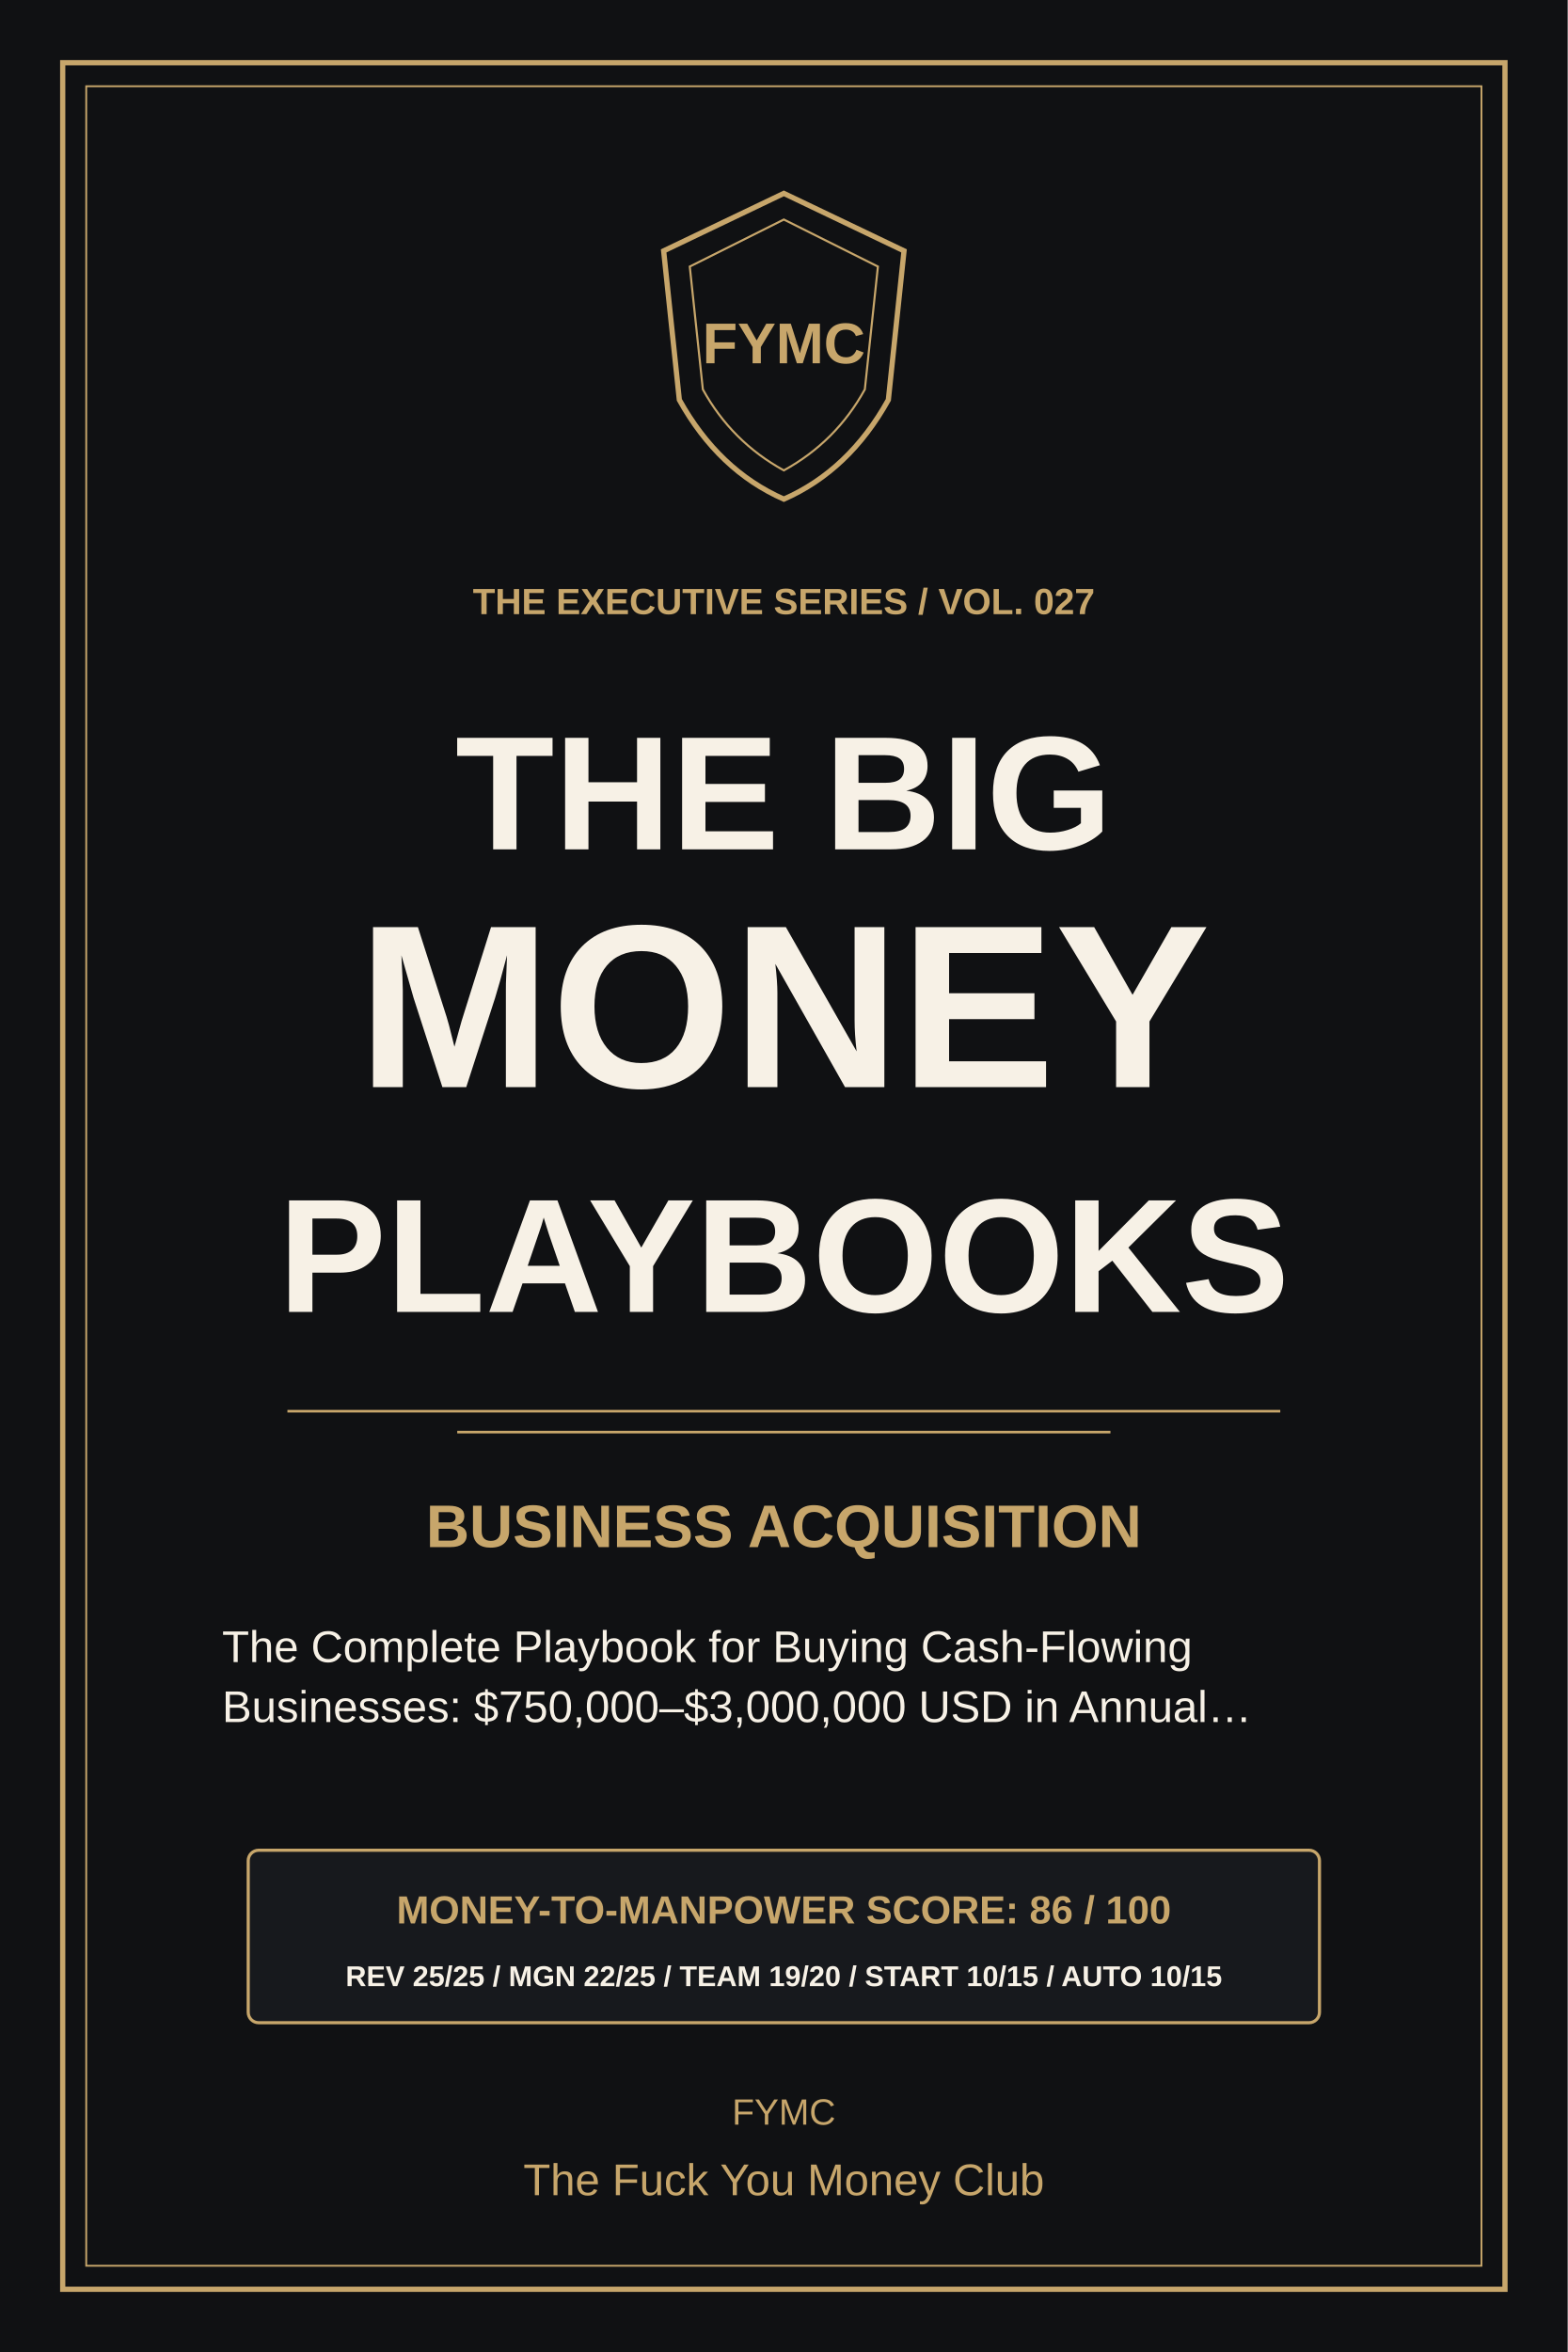
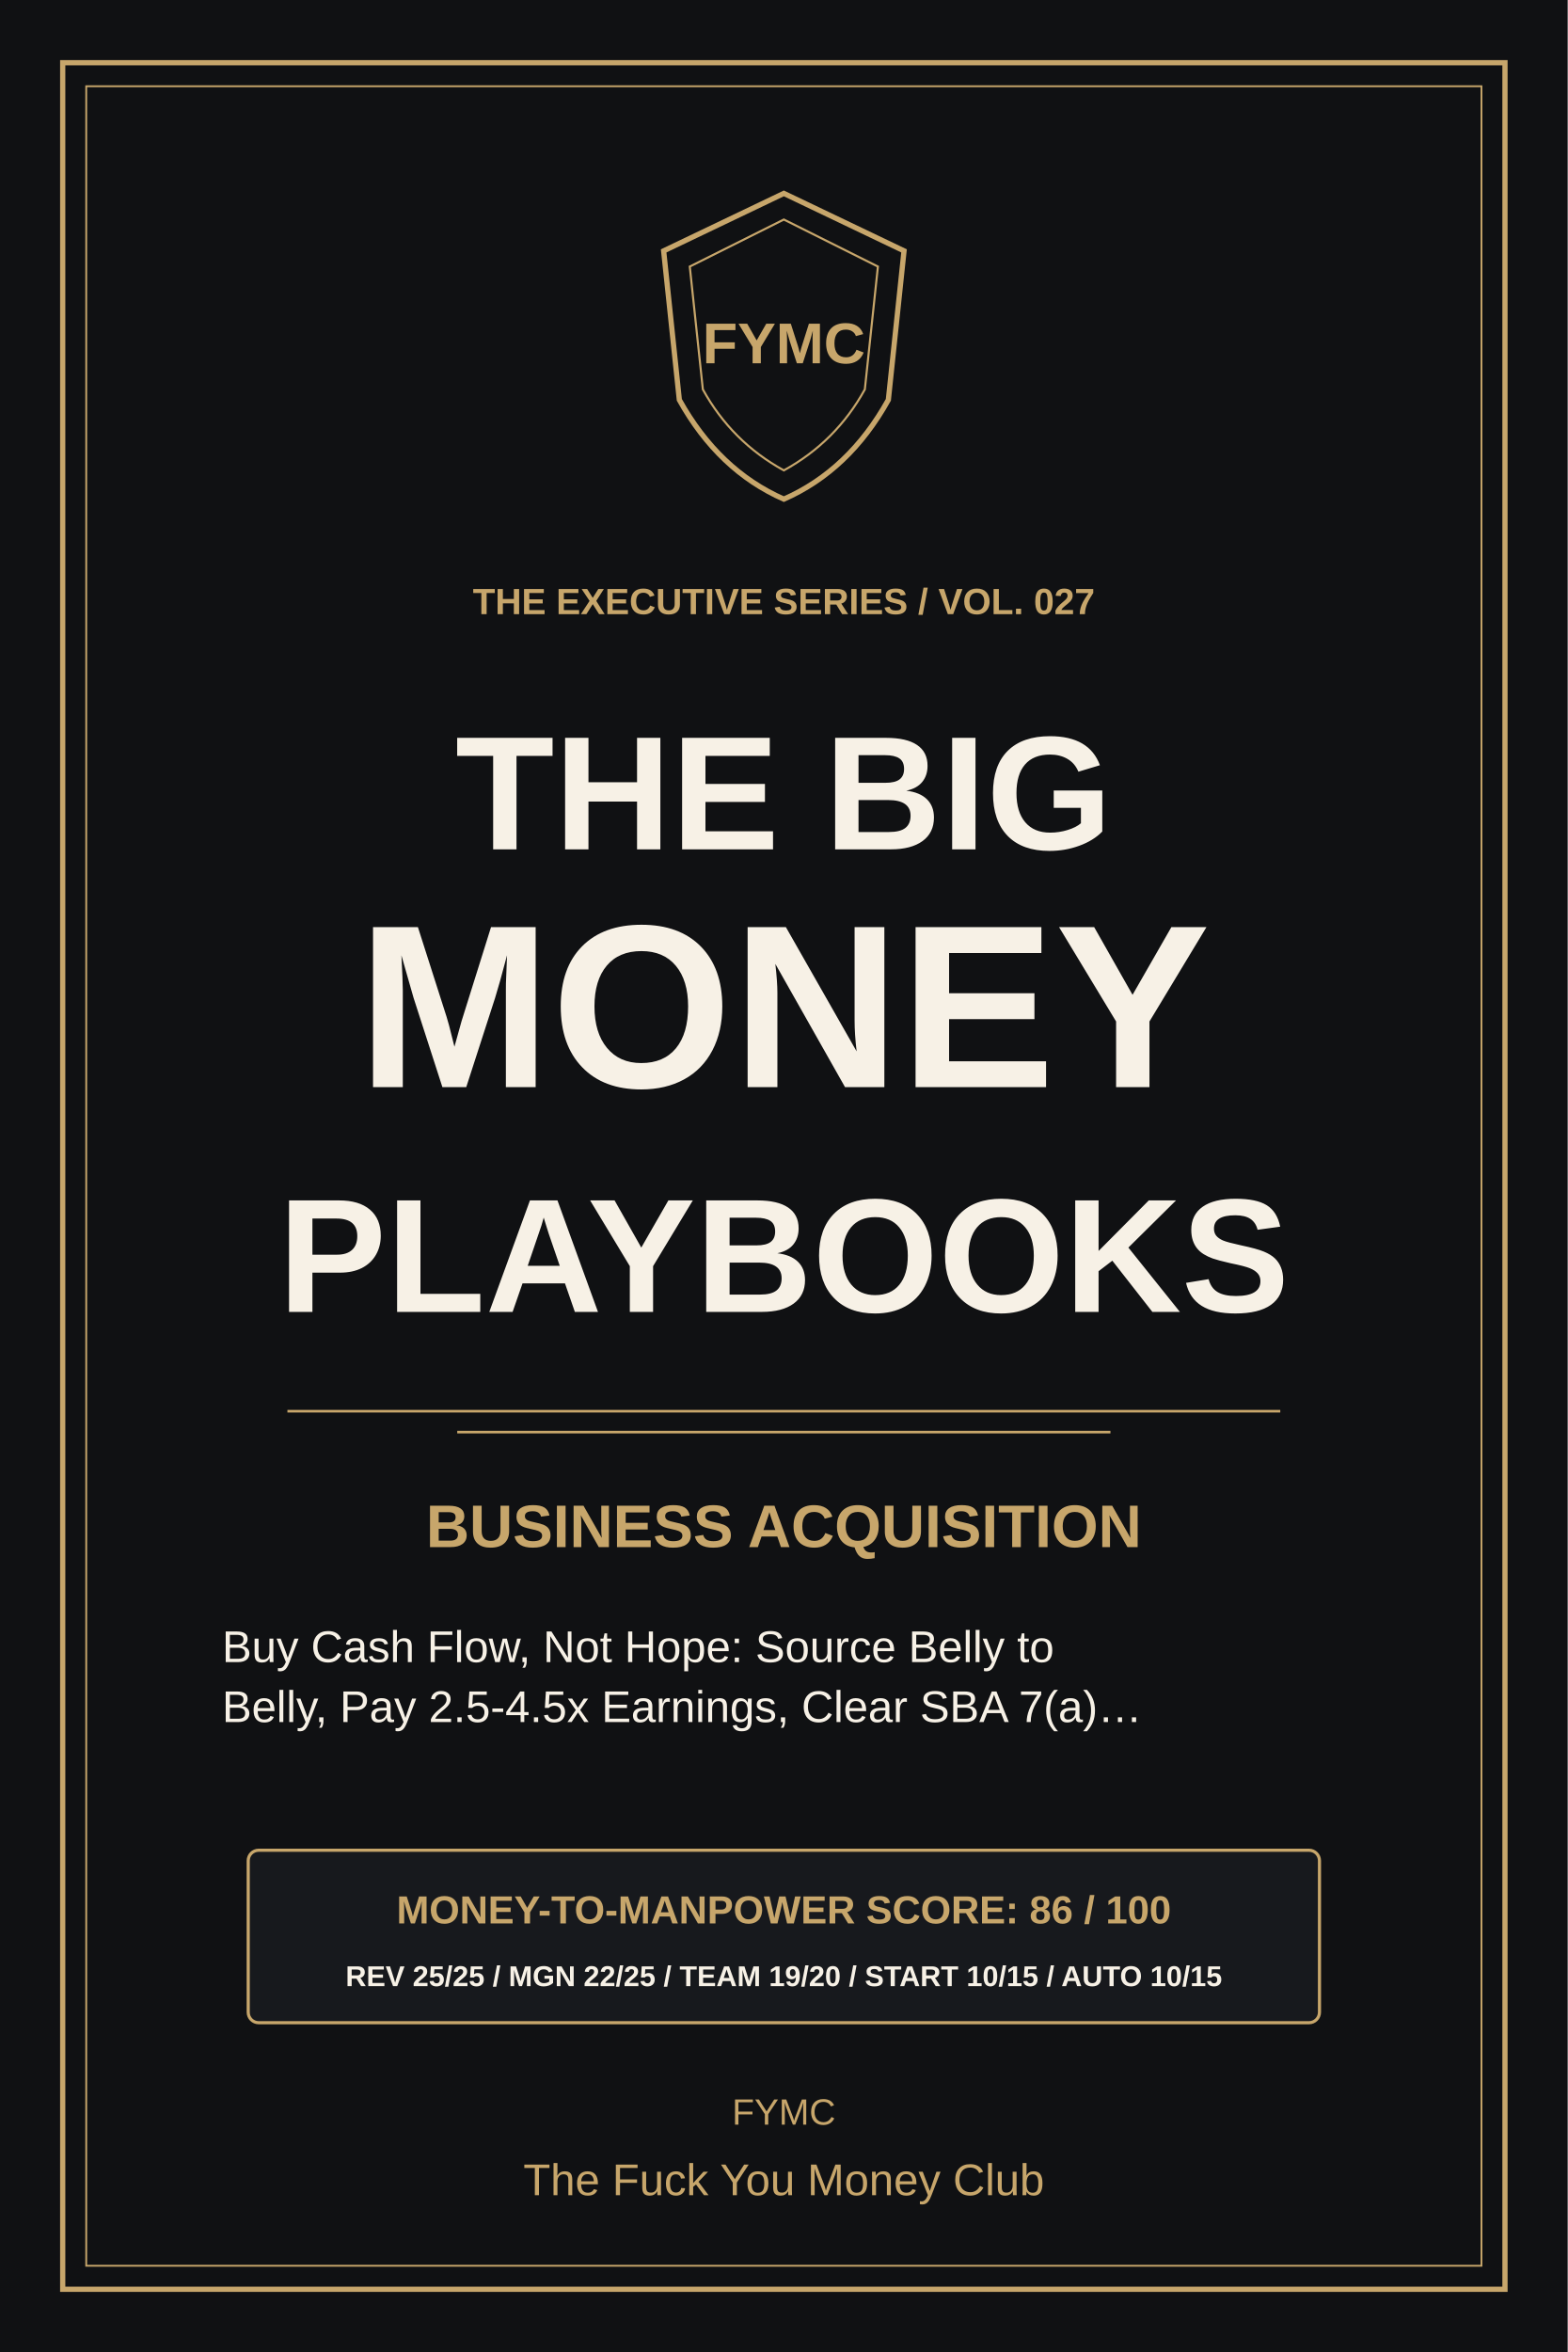
<svg xmlns="http://www.w3.org/2000/svg" width="600" height="900" viewBox="0 0 600 900" role="img" aria-labelledby="art-title art-desc">
  <defs>
    <linearGradient id="stage" x2="0.25" y2="1">
      <stop stop-color="#F5F2EC" />
      <stop offset="1" stop-color="#CEC8BC" />
    </linearGradient>
    <linearGradient id="pages" x2="1" y2="0">
      <stop stop-color="#AAA69C" />
      <stop offset="0.22" stop-color="#FFFDF5" />
      <stop offset="0.8" stop-color="#E4DFD3" />
      <stop offset="1" stop-color="#BAB4A6" />
    </linearGradient>
    <linearGradient id="foil" x2="1" y2="0.3">
      <stop stop-color="#FFFFFF" stop-opacity="0.18" />
      <stop offset="0.3" stop-color="#FFFFFF" stop-opacity="0" />
      <stop offset="1" stop-color="#000000" stop-opacity="0.2" />
    </linearGradient>
    <linearGradient id="metal" x2="1" y2="1">
      <stop stop-color="#797D80" />
      <stop offset="0.35" stop-color="#272A2D" />
      <stop offset="0.72" stop-color="#090B0C" />
      <stop offset="1" stop-color="#63676A" />
    </linearGradient>
    <linearGradient id="glass" x2="1" y2="1">
      <stop stop-color="#FFFFFF" stop-opacity="0.14" />
      <stop offset="0.48" stop-color="#FFFFFF" stop-opacity="0" />
    </linearGradient>
    <filter id="shadow" x="-50%" y="-100%" width="200%" height="300%">
      <feGaussianBlur stdDeviation="15" />
    </filter>
  </defs>
  <rect x="0" y="0" width="600" height="900" rx="0" fill="#101113" stroke="none" stroke-width="1" />
  <rect x="24" y="24" width="552" height="852" rx="0" fill="none" stroke="#C7A66B" stroke-width="2" />
  <rect x="33" y="33" width="534" height="834" rx="0" fill="none" stroke="#C7A66B" stroke-width="0.7" />
  <path d="M300 74 L346 96 L340 153 Q325 180 300 191 Q275 180 260 153 L254 96 Z" fill="none" stroke="#C7A66B" stroke-width="2" />
  <path d="M300 84 L336 102 L331 149 Q320 169 300 180 Q280 169 269 149 L264 102 Z" fill="none" stroke="#C7A66B" stroke-width="0.8" />
  <text x="300" y="139" fill="#C7A66B" font-family="Arial, Helvetica, sans-serif" font-size="22" font-weight="700" text-anchor="middle">FYMC</text>
  <text x="300" y="235" fill="#C7A66B" font-family="Arial, Helvetica, sans-serif" font-size="14" font-weight="700" text-anchor="middle">THE EXECUTIVE SERIES / VOL. 027</text>
  <text x="300" y="325" fill="#F7F1E6" font-family="Arial, Helvetica, sans-serif" font-size="62" font-weight="800" text-anchor="middle">THE BIG</text>
  <text x="300" y="416" fill="#F7F1E6" font-family="Arial, Helvetica, sans-serif" font-size="89" font-weight="800" text-anchor="middle">MONEY</text>
  <text x="300" y="502" fill="#F7F1E6" font-family="Arial, Helvetica, sans-serif" font-size="62" font-weight="800" text-anchor="middle">PLAYBOOKS</text>
  <path d="M110 540 H490 M175 548 H425" fill="none" stroke="#C7A66B" stroke-width="1" />
  <text x="300" y="592" fill="#C7A66B" font-family="Arial, Helvetica, sans-serif" font-size="23" font-weight="600" text-anchor="middle">BUSINESS ACQUISITION</text>
-   <text x="85" y="636.0" fill="#F7F1E6" font-family="Arial, Helvetica, sans-serif" font-size="17" font-weight="400" text-anchor="start">The Complete Playbook for Buying Cash-Flowing</text>
-   <text x="85" y="658.95" fill="#F7F1E6" font-family="Arial, Helvetica, sans-serif" font-size="17" font-weight="400" text-anchor="start">Businesses: $750,000–$3,000,000 USD in Annual…</text>
+   <text x="85" y="636.0" fill="#F7F1E6" font-family="Arial, Helvetica, sans-serif" font-size="17" font-weight="400" text-anchor="start">Buy Cash Flow, Not Hope: Source Belly to</text>
+   <text x="85" y="658.95" fill="#F7F1E6" font-family="Arial, Helvetica, sans-serif" font-size="17" font-weight="400" text-anchor="start">Belly, Pay 2.5-4.5x Earnings, Clear SBA 7(a)…</text>
  <rect x="95" y="708" width="410" height="66" rx="4" fill="#17191D" stroke="#C7A66B" stroke-width="1.2" />
  <text x="300" y="736" fill="#C7A66B" font-family="Arial, Helvetica, sans-serif" font-size="15" font-weight="700" text-anchor="middle">MONEY-TO-MANPOWER SCORE: 86 / 100</text>
  <text x="300" y="760" fill="#F7F1E6" font-family="Arial, Helvetica, sans-serif" font-size="11" font-weight="600" text-anchor="middle" textLength="386" lengthAdjust="spacingAndGlyphs">REV 25/25 / MGN 22/25 / TEAM 19/20 / START 10/15 / AUTO 10/15</text>
  <text x="300" y="813" fill="#C7A66B" font-family="Arial, Helvetica, sans-serif" font-size="14" font-weight="400" text-anchor="middle">FYMC</text>
  <text x="300" y="840" fill="#C7A66B" font-family="Arial, Helvetica, sans-serif" font-size="17" font-weight="400" text-anchor="middle">The Fuck You Money Club</text>
</svg>
